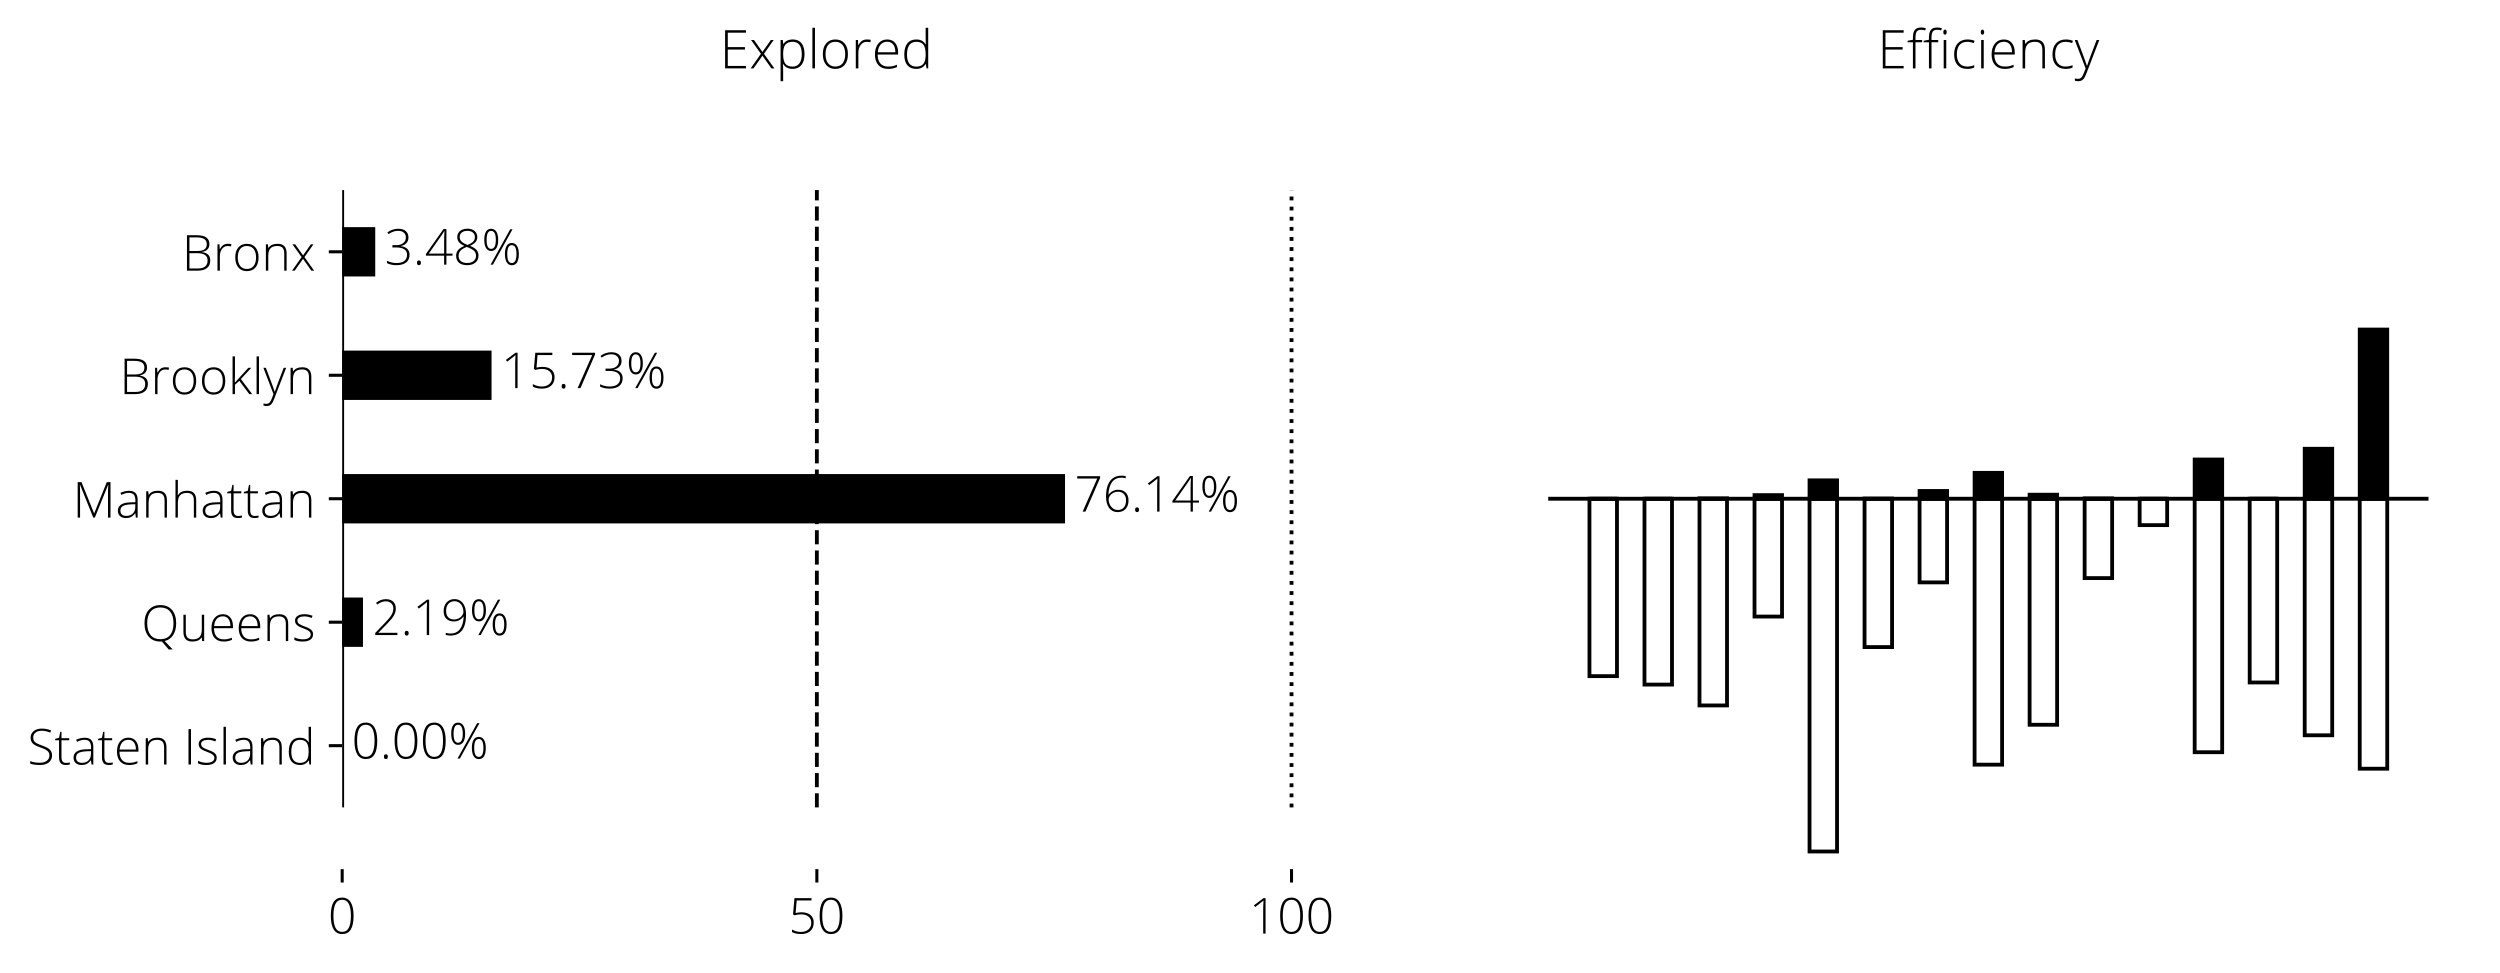
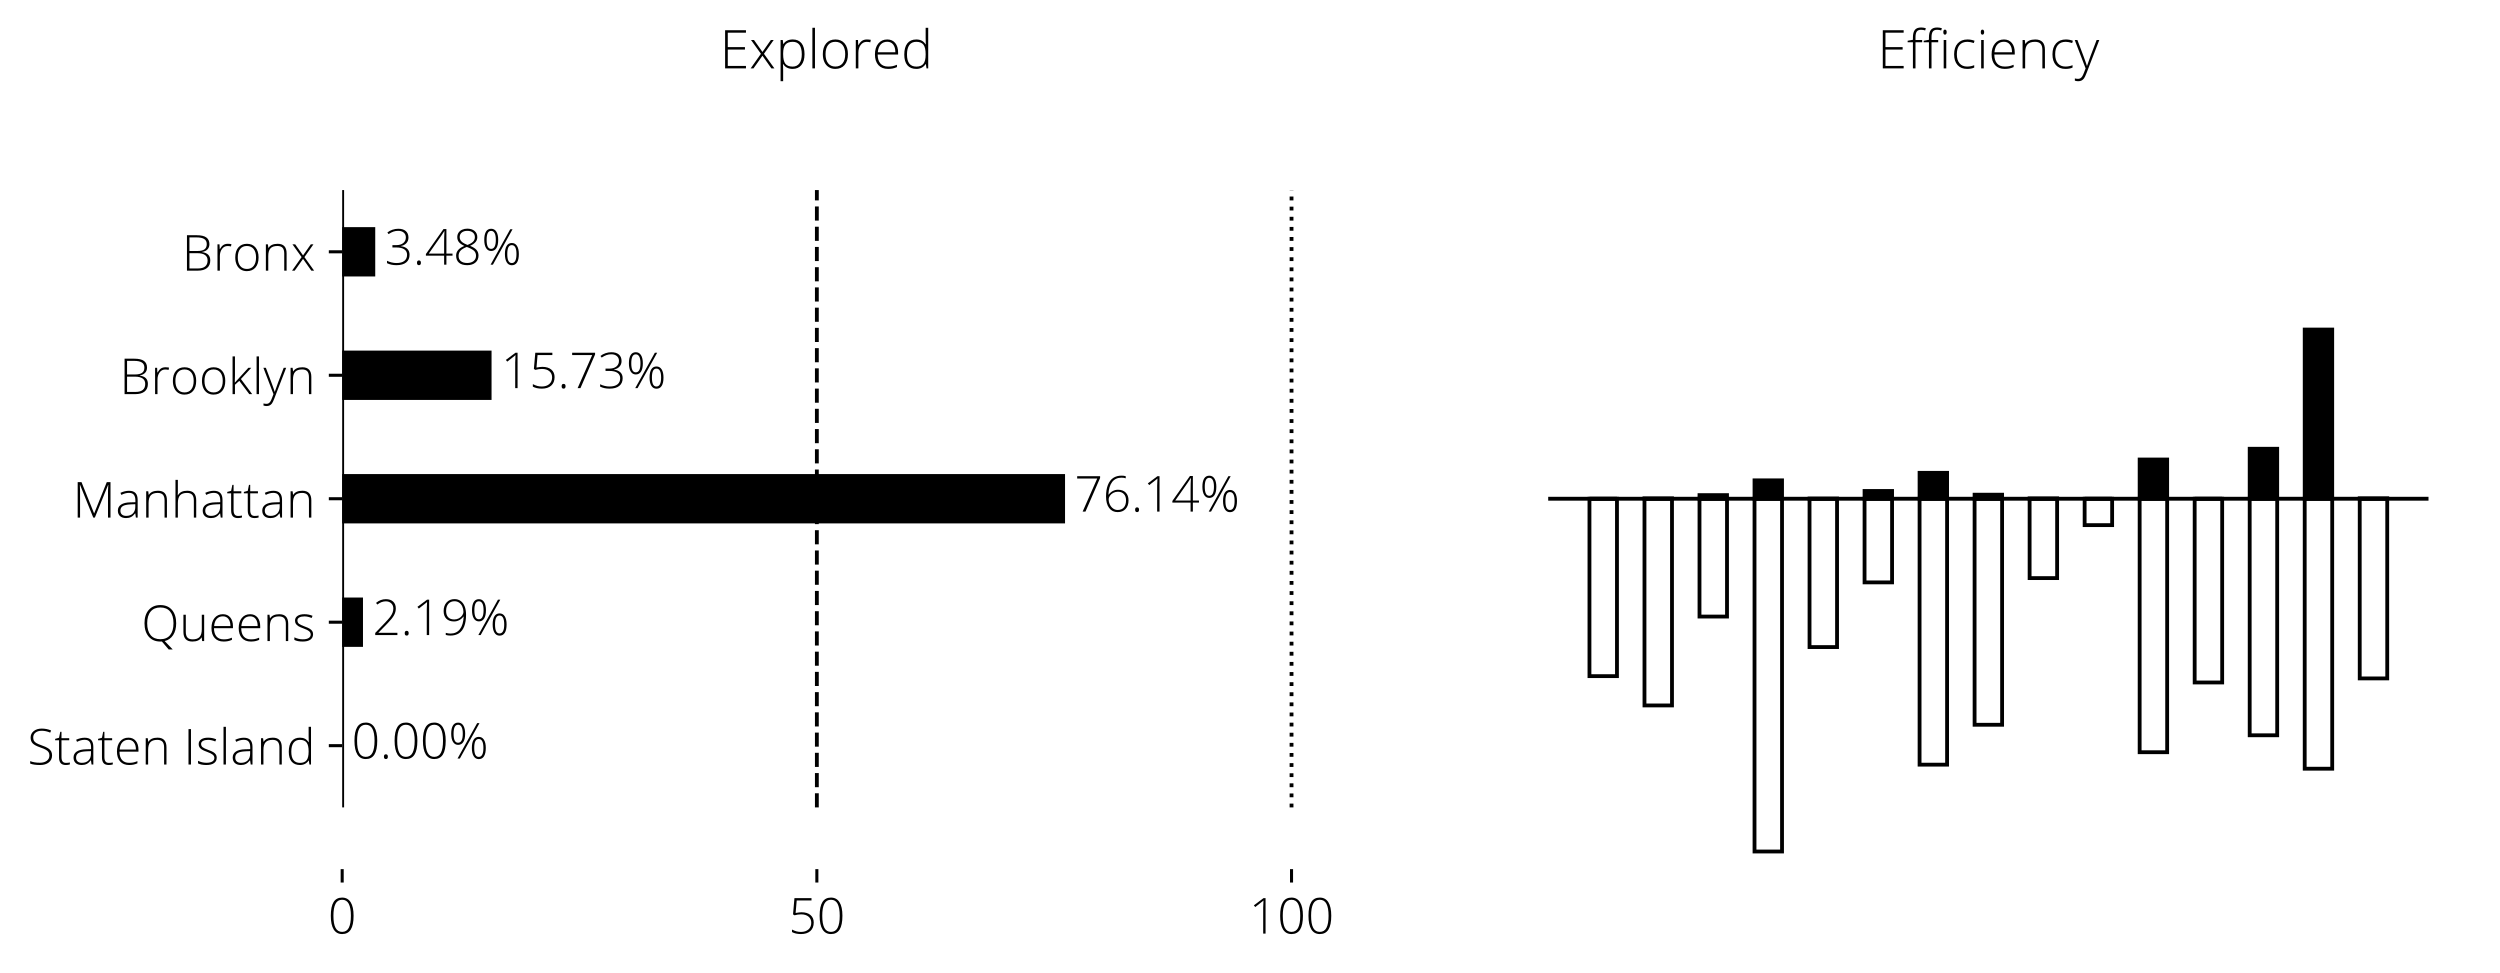
<svg xmlns="http://www.w3.org/2000/svg" xmlns:xlink="http://www.w3.org/1999/xlink" width="654.828pt" height="254.856pt" viewBox="0 0 654.828 254.856" version="1.1">
  <defs>
    <style type="text/css">*{stroke-linejoin: round; stroke-linecap: butt}</style>
  </defs>
  <g id="figure_1">
    <g id="patch_1">
      <path d="M 0 254.856  L 654.828 254.856  L 654.828 0  L 0 0  z " style="fill: #ffffff" />
    </g>
    <g id="axes_1">
      <g id="patch_2">
        <path d="M 89.628 227.654  L 343.265 227.654  L 343.265 33.614  L 89.628 33.614  L 89.628 227.654  z " style="fill: none" />
      </g>
      <g id="patch_3">
-         <path d="M 89.628 201.782  L 89.628 201.782  L 89.628 188.846  L 89.628 188.846  z " clip-path="url(#p34cc7198b5)" />
+         <path d="M 89.628 201.782  L 89.628 201.782  L 89.628 188.846  L 89.628 188.846  z " clip-path="url(#pcea656d257)" />
      </g>
      <g id="patch_4">
-         <path d="M 89.628 169.442  L 95.077 169.442  L 95.077 156.506  L 89.628 156.506  z " clip-path="url(#p34cc7198b5)" />
+         <path d="M 89.628 169.442  L 95.077 169.442  L 95.077 156.506  L 89.628 156.506  z " clip-path="url(#pcea656d257)" />
      </g>
      <g id="patch_5">
-         <path d="M 89.628 137.102  L 278.967 137.102  L 278.967 124.166  L 89.628 124.166  z " clip-path="url(#p34cc7198b5)" />
+         <path d="M 89.628 137.102  L 278.967 137.102  L 278.967 124.166  L 89.628 124.166  z " clip-path="url(#pcea656d257)" />
      </g>
      <g id="patch_6">
-         <path d="M 89.628 104.762  L 128.753 104.762  L 128.753 91.826  L 89.628 91.826  z " clip-path="url(#p34cc7198b5)" />
+         <path d="M 89.628 104.762  L 128.753 104.762  L 128.753 91.826  L 89.628 91.826  z " clip-path="url(#pcea656d257)" />
      </g>
      <g id="patch_7">
-         <path d="M 89.628 72.422  L 98.287 72.422  L 98.287 59.486  L 89.628 59.486  z " clip-path="url(#p34cc7198b5)" />
+         <path d="M 89.628 72.422  L 98.287 72.422  L 98.287 59.486  L 89.628 59.486  z " clip-path="url(#pcea656d257)" />
      </g>
      <g id="matplotlib.axis_1">
        <g id="xtick_1">
          <g id="line2d_1">
            <defs>
-               <path id="m95269e62bb" d="M 0 0  L 0 3.5  " style="stroke: #000000; stroke-width: 0.8" />
+               <path id="m9cf5d8a990" d="M 0 0  L 0 3.5  " style="stroke: #000000; stroke-width: 0.8" />
            </defs>
            <g>
-               <use xlink:href="#m95269e62bb" x="89.628" y="227.654" style="stroke: #000000; stroke-width: 0.8" />
+               <use xlink:href="#m9cf5d8a990" x="89.628" y="227.654" style="stroke: #000000; stroke-width: 0.8" />
            </g>
          </g>
          <g id="text_1">
            <g transform="translate(85.91836 244.5322)scale(0.13 -0.13)">
              <defs>
                <path id="OpenSans-Light-30" d="M 3297 2297  Q 3297 1094 2930 515  Q 2563 -63 1819 -63  Q 1103 -63 731 532  Q 359 1128 359 2297  Q 359 3491 720 4066  Q 1081 4641 1819 4641  Q 2541 4641 2919 4045  Q 3297 3450 3297 2297  z M 697 2297  Q 697 1234 975 726  Q 1253 219 1819 219  Q 2409 219 2679 744  Q 2950 1269 2950 2297  Q 2950 3309 2679 3834  Q 2409 4359 1819 4359  Q 1228 4359 962 3834  Q 697 3309 697 2297  z " transform="scale(0.015625)" />
              </defs>
              <use xlink:href="#OpenSans-Light-30" />
            </g>
          </g>
        </g>
        <g id="xtick_2">
          <g id="line2d_2">
            <g>
-               <use xlink:href="#m95269e62bb" x="213.96" y="227.654" style="stroke: #000000; stroke-width: 0.8" />
+               <use xlink:href="#m9cf5d8a990" x="213.96" y="227.654" style="stroke: #000000; stroke-width: 0.8" />
            </g>
          </g>
          <g id="text_2">
            <g transform="translate(206.5398 244.5322)scale(0.13 -0.13)">
              <defs>
                <path id="OpenSans-Light-35" d="M 1678 2747  Q 2409 2747 2829 2394  Q 3250 2041 3250 1422  Q 3250 719 2812 328  Q 2375 -63 1606 -63  Q 1266 -63 959 4  Q 653 72 447 197  L 447 519  Q 784 347 1046 280  Q 1309 213 1606 213  Q 2206 213 2568 530  Q 2931 847 2931 1388  Q 2931 1897 2578 2187  Q 2225 2478 1619 2478  Q 1213 2478 769 2356  L 581 2478  L 763 4569  L 2963 4569  L 2963 4269  L 1056 4269  L 916 2656  Q 1403 2747 1678 2747  z " transform="scale(0.015625)" />
              </defs>
              <use xlink:href="#OpenSans-Light-35" />
              <use xlink:href="#OpenSans-Light-30" x="57.08" />
            </g>
          </g>
        </g>
        <g id="xtick_3">
          <g id="line2d_3">
            <g>
-               <use xlink:href="#m95269e62bb" x="338.292" y="227.654" style="stroke: #000000; stroke-width: 0.8" />
+               <use xlink:href="#m9cf5d8a990" x="338.292" y="227.654" style="stroke: #000000; stroke-width: 0.8" />
            </g>
          </g>
          <g id="text_3">
            <g transform="translate(327.1613 244.5322)scale(0.13 -0.13)">
              <defs>
                <path id="OpenSans-Light-31" d="M 2131 0  L 1825 0  L 1825 3328  Q 1825 3781 1863 4269  Q 1816 4222 1766 4178  Q 1716 4134 800 3419  L 622 3641  L 1863 4569  L 2131 4569  L 2131 0  z " transform="scale(0.015625)" />
              </defs>
              <use xlink:href="#OpenSans-Light-31" />
              <use xlink:href="#OpenSans-Light-30" x="57.08" />
              <use xlink:href="#OpenSans-Light-30" x="114.16" />
            </g>
          </g>
        </g>
      </g>
      <g id="matplotlib.axis_2">
        <g id="ytick_1">
          <g id="line2d_4">
            <defs>
-               <path id="m57d9ac3318" d="M 0 0  L -3.5 0  " style="stroke: #000000; stroke-width: 0.8" />
+               <path id="m24006dc05d" d="M 0 0  L -3.5 0  " style="stroke: #000000; stroke-width: 0.8" />
            </defs>
            <g>
-               <use xlink:href="#m57d9ac3318" x="89.628" y="195.314" style="stroke: #000000; stroke-width: 0.8" />
+               <use xlink:href="#m24006dc05d" x="89.628" y="195.314" style="stroke: #000000; stroke-width: 0.8" />
            </g>
          </g>
          <g id="text_4">
            <g transform="translate(7.2 200.2532)scale(0.13 -0.13)">
              <defs>
                <path id="OpenSans-Light-53" d="M 3169 1178  Q 3169 606 2748 271  Q 2328 -63 1631 -63  Q 794 -63 347 122  L 347 441  Q 841 231 1606 231  Q 2169 231 2498 489  Q 2828 747 2828 1166  Q 2828 1425 2718 1595  Q 2609 1766 2362 1906  Q 2116 2047 1638 2209  Q 938 2450 670 2729  Q 403 3009 403 3475  Q 403 3988 804 4311  Q 1206 4634 1838 4634  Q 2481 4634 3047 4391  L 2931 4116  Q 2363 4353 1844 4353  Q 1338 4353 1038 4118  Q 738 3884 738 3481  Q 738 3228 830 3065  Q 922 2903 1131 2773  Q 1341 2644 1850 2463  Q 2384 2278 2653 2104  Q 2922 1931 3045 1711  Q 3169 1491 3169 1178  z " transform="scale(0.015625)" />
                <path id="OpenSans-Light-74" d="M 1466 213  Q 1759 213 1978 263  L 1978 13  Q 1753 -63 1459 -63  Q 1009 -63 795 178  Q 581 419 581 934  L 581 3128  L 78 3128  L 78 3309  L 581 3450  L 738 4219  L 897 4219  L 897 3397  L 1894 3397  L 1894 3128  L 897 3128  L 897 978  Q 897 588 1034 400  Q 1172 213 1466 213  z " transform="scale(0.015625)" />
                <path id="OpenSans-Light-61" d="M 2631 0  L 2553 538  L 2528 538  Q 2272 209 2001 73  Q 1731 -63 1363 -63  Q 863 -63 584 193  Q 306 450 306 903  Q 306 1400 720 1675  Q 1134 1950 1919 1966  L 2566 1984  L 2566 2209  Q 2566 2694 2369 2941  Q 2172 3188 1734 3188  Q 1263 3188 756 2925  L 641 3194  Q 1200 3456 1747 3456  Q 2306 3456 2582 3165  Q 2859 2875 2859 2259  L 2859 0  L 2631 0  z M 1381 219  Q 1925 219 2239 530  Q 2553 841 2553 1394  L 2553 1728  L 1959 1703  Q 1244 1669 939 1480  Q 634 1291 634 891  Q 634 572 829 395  Q 1025 219 1381 219  z " transform="scale(0.015625)" />
                <path id="OpenSans-Light-65" d="M 1941 -63  Q 1200 -63 786 393  Q 372 850 372 1672  Q 372 2484 772 2973  Q 1172 3463 1850 3463  Q 2450 3463 2797 3044  Q 3144 2625 3144 1906  L 3144 1656  L 697 1656  Q 703 956 1023 587  Q 1344 219 1941 219  Q 2231 219 2451 259  Q 2672 300 3009 434  L 3009 153  Q 2722 28 2478 -17  Q 2234 -63 1941 -63  z M 1850 3188  Q 1359 3188 1062 2864  Q 766 2541 716 1931  L 2816 1931  Q 2816 2522 2559 2855  Q 2303 3188 1850 3188  z " transform="scale(0.015625)" />
                <path id="OpenSans-Light-6e" d="M 2938 0  L 2938 2203  Q 2938 2716 2722 2948  Q 2506 3181 2053 3181  Q 1444 3181 1161 2873  Q 878 2566 878 1875  L 878 0  L 569 0  L 569 3397  L 831 3397  L 891 2931  L 909 2931  Q 1241 3463 2088 3463  Q 3244 3463 3244 2222  L 3244 0  L 2938 0  z " transform="scale(0.015625)" />
                <path id="OpenSans-Light-20" transform="scale(0.015625)" />
                <path id="OpenSans-Light-49" d="M 647 0  L 647 4569  L 966 4569  L 966 0  L 647 0  z " transform="scale(0.015625)" />
                <path id="OpenSans-Light-73" d="M 2675 884  Q 2675 428 2328 182  Q 1981 -63 1344 -63  Q 663 -63 263 147  L 263 481  Q 775 225 1344 225  Q 1847 225 2108 392  Q 2369 559 2369 838  Q 2369 1094 2161 1269  Q 1953 1444 1478 1613  Q 969 1797 762 1930  Q 556 2063 451 2230  Q 347 2397 347 2638  Q 347 3019 667 3241  Q 988 3463 1563 3463  Q 2113 3463 2606 3256  L 2491 2975  Q 1991 3181 1563 3181  Q 1147 3181 903 3043  Q 659 2906 659 2663  Q 659 2397 848 2237  Q 1038 2078 1588 1881  Q 2047 1716 2256 1583  Q 2466 1450 2570 1281  Q 2675 1113 2675 884  z " transform="scale(0.015625)" />
                <path id="OpenSans-Light-6c" d="M 878 0  L 569 0  L 569 4863  L 878 4863  L 878 0  z " transform="scale(0.015625)" />
                <path id="OpenSans-Light-64" d="M 1813 3463  Q 2181 3463 2450 3328  Q 2719 3194 2931 2869  L 2950 2869  Q 2931 3263 2931 3641  L 2931 4863  L 3238 4863  L 3238 0  L 3034 0  L 2956 519  L 2931 519  Q 2544 -63 1819 -63  Q 1116 -63 744 375  Q 372 813 372 1650  Q 372 2531 740 2997  Q 1109 3463 1813 3463  z M 1813 3181  Q 1256 3181 976 2790  Q 697 2400 697 1656  Q 697 213 1819 213  Q 2394 213 2662 547  Q 2931 881 2931 1650  L 2931 1703  Q 2931 2491 2667 2836  Q 2403 3181 1813 3181  z " transform="scale(0.015625)" />
              </defs>
              <use xlink:href="#OpenSans-Light-53" />
              <use xlink:href="#OpenSans-Light-74" x="54.492" />
              <use xlink:href="#OpenSans-Light-61" x="87.988" />
              <use xlink:href="#OpenSans-Light-74" x="140.967" />
              <use xlink:href="#OpenSans-Light-65" x="174.463" />
              <use xlink:href="#OpenSans-Light-6e" x="229.346" />
              <use xlink:href="#OpenSans-Light-20" x="288.33" />
              <use xlink:href="#OpenSans-Light-49" x="314.307" />
              <use xlink:href="#OpenSans-Light-73" x="339.502" />
              <use xlink:href="#OpenSans-Light-6c" x="386.084" />
              <use xlink:href="#OpenSans-Light-61" x="408.691" />
              <use xlink:href="#OpenSans-Light-6e" x="461.67" />
              <use xlink:href="#OpenSans-Light-64" x="520.654" />
            </g>
          </g>
        </g>
        <g id="ytick_2">
          <g id="line2d_5">
            <g>
-               <use xlink:href="#m57d9ac3318" x="89.628" y="162.974" style="stroke: #000000; stroke-width: 0.8" />
+               <use xlink:href="#m24006dc05d" x="89.628" y="162.974" style="stroke: #000000; stroke-width: 0.8" />
            </g>
          </g>
          <g id="text_5">
            <g transform="translate(37.03094 167.9132)scale(0.13 -0.13)">
              <defs>
                <path id="OpenSans-Light-51" d="M 4488 2291  Q 4488 1372 4094 770  Q 3700 169 3003 0  L 4044 -1088  L 3525 -1088  L 2644 -56  L 2541 -63  L 2444 -63  Q 1491 -63 947 570  Q 403 1203 403 2297  Q 403 3388 951 4014  Q 1500 4641 2450 4641  Q 3406 4641 3947 4011  Q 4488 3381 4488 2291  z M 750 2291  Q 750 1309 1187 773  Q 1625 238 2444 238  Q 3269 238 3705 769  Q 4141 1300 4141 2291  Q 4141 3278 3705 3804  Q 3269 4331 2450 4331  Q 1634 4331 1192 3800  Q 750 3269 750 2291  z " transform="scale(0.015625)" />
                <path id="OpenSans-Light-75" d="M 838 3397  L 838 1197  Q 838 684 1053 451  Q 1269 219 1722 219  Q 2328 219 2614 525  Q 2900 831 2900 1522  L 2900 3397  L 3206 3397  L 3206 0  L 2944 0  L 2888 469  L 2869 469  Q 2538 -63 1691 -63  Q 531 -63 531 1178  L 531 3397  L 838 3397  z " transform="scale(0.015625)" />
              </defs>
              <use xlink:href="#OpenSans-Light-51" />
              <use xlink:href="#OpenSans-Light-75" x="76.416" />
              <use xlink:href="#OpenSans-Light-65" x="135.4" />
              <use xlink:href="#OpenSans-Light-65" x="190.283" />
              <use xlink:href="#OpenSans-Light-6e" x="245.166" />
              <use xlink:href="#OpenSans-Light-73" x="304.15" />
            </g>
          </g>
        </g>
        <g id="ytick_3">
          <g id="line2d_6">
            <g>
-               <use xlink:href="#m57d9ac3318" x="89.628" y="130.634" style="stroke: #000000; stroke-width: 0.8" />
+               <use xlink:href="#m24006dc05d" x="89.628" y="130.634" style="stroke: #000000; stroke-width: 0.8" />
            </g>
          </g>
          <g id="text_6">
            <g transform="translate(19.03406 135.5732)scale(0.13 -0.13)">
              <defs>
                <path id="OpenSans-Light-4d" d="M 2656 0  L 953 4219  L 928 4219  Q 953 3831 953 3425  L 953 0  L 647 0  L 647 4569  L 1141 4569  L 2759 550  L 2778 550  L 4397 4569  L 4878 4569  L 4878 0  L 4556 0  L 4556 3463  Q 4556 3825 4594 4213  L 4569 4213  L 2859 0  L 2656 0  z " transform="scale(0.015625)" />
                <path id="OpenSans-Light-68" d="M 2938 0  L 2938 2203  Q 2938 2716 2722 2948  Q 2506 3181 2053 3181  Q 1444 3181 1161 2873  Q 878 2566 878 1875  L 878 0  L 569 0  L 569 4863  L 878 4863  L 878 3316  L 863 2881  L 884 2881  Q 1075 3188 1365 3325  Q 1656 3463 2088 3463  Q 3244 3463 3244 2222  L 3244 0  L 2938 0  z " transform="scale(0.015625)" />
              </defs>
              <use xlink:href="#OpenSans-Light-4d" />
              <use xlink:href="#OpenSans-Light-61" x="86.279" />
              <use xlink:href="#OpenSans-Light-6e" x="139.258" />
              <use xlink:href="#OpenSans-Light-68" x="198.242" />
              <use xlink:href="#OpenSans-Light-61" x="257.227" />
              <use xlink:href="#OpenSans-Light-74" x="310.205" />
              <use xlink:href="#OpenSans-Light-74" x="343.701" />
              <use xlink:href="#OpenSans-Light-61" x="377.197" />
              <use xlink:href="#OpenSans-Light-6e" x="430.176" />
            </g>
          </g>
        </g>
        <g id="ytick_4">
          <g id="line2d_7">
            <g>
-               <use xlink:href="#m57d9ac3318" x="89.628" y="98.294" style="stroke: #000000; stroke-width: 0.8" />
+               <use xlink:href="#m24006dc05d" x="89.628" y="98.294" style="stroke: #000000; stroke-width: 0.8" />
            </g>
          </g>
          <g id="text_7">
            <g transform="translate(31.31703 103.2332)scale(0.13 -0.13)">
              <defs>
                <path id="OpenSans-Light-42" d="M 647 4569  L 1900 4569  Q 2747 4569 3144 4281  Q 3541 3994 3541 3413  Q 3541 3016 3298 2752  Q 3056 2488 2591 2413  L 2591 2394  Q 3138 2313 3395 2048  Q 3653 1784 3653 1313  Q 3653 681 3234 340  Q 2816 0 2047 0  L 647 0  L 647 4569  z M 966 2534  L 1972 2534  Q 2616 2534 2908 2748  Q 3200 2963 3200 3419  Q 3200 3875 2870 4081  Q 2541 4288 1888 4288  L 966 4288  L 966 2534  z M 966 2253  L 966 281  L 2041 281  Q 3309 281 3309 1313  Q 3309 2253 1972 2253  L 966 2253  z " transform="scale(0.015625)" />
                <path id="OpenSans-Light-72" d="M 1906 3463  Q 2122 3463 2369 3419  L 2309 3122  Q 2097 3175 1869 3175  Q 1434 3175 1156 2806  Q 878 2438 878 1875  L 878 0  L 569 0  L 569 3397  L 831 3397  L 863 2784  L 884 2784  Q 1094 3159 1331 3311  Q 1569 3463 1906 3463  z " transform="scale(0.015625)" />
                <path id="OpenSans-Light-6f" d="M 3378 1703  Q 3378 872 2975 404  Q 2572 -63 1863 -63  Q 1416 -63 1075 153  Q 734 369 553 772  Q 372 1175 372 1703  Q 372 2534 775 2998  Q 1178 3463 1881 3463  Q 2581 3463 2979 2992  Q 3378 2522 3378 1703  z M 697 1703  Q 697 1003 1005 611  Q 1313 219 1875 219  Q 2438 219 2745 611  Q 3053 1003 3053 1703  Q 3053 2406 2742 2793  Q 2431 3181 1869 3181  Q 1306 3181 1001 2795  Q 697 2409 697 1703  z " transform="scale(0.015625)" />
                <path id="OpenSans-Light-6b" d="M 872 1491  L 2606 3397  L 2981 3397  L 1644 1947  L 3097 0  L 2725 0  L 1434 1716  L 878 1209  L 878 0  L 569 0  L 569 4863  L 878 4863  L 878 2425  L 856 1491  L 872 1491  z " transform="scale(0.015625)" />
                <path id="OpenSans-Light-79" d="M 0 3397  L 319 3397  L 1038 1491  Q 1366 613 1453 306  L 1472 306  Q 1603 709 1900 1509  L 2619 3397  L 2938 3397  L 1416 -550  Q 1231 -1031 1106 -1200  Q 981 -1369 814 -1453  Q 647 -1538 409 -1538  Q 231 -1538 13 -1472  L 13 -1203  Q 194 -1253 403 -1253  Q 563 -1253 684 -1178  Q 806 -1103 904 -945  Q 1003 -788 1133 -445  Q 1263 -103 1300 0  L 0 3397  z " transform="scale(0.015625)" />
              </defs>
              <use xlink:href="#OpenSans-Light-42" />
              <use xlink:href="#OpenSans-Light-72" x="62.695" />
              <use xlink:href="#OpenSans-Light-6f" x="101.611" />
              <use xlink:href="#OpenSans-Light-6f" x="160.205" />
              <use xlink:href="#OpenSans-Light-6b" x="218.799" />
              <use xlink:href="#OpenSans-Light-6c" x="267.188" />
              <use xlink:href="#OpenSans-Light-79" x="289.795" />
              <use xlink:href="#OpenSans-Light-6e" x="335.693" />
            </g>
          </g>
        </g>
        <g id="ytick_5">
          <g id="line2d_8">
            <g>
-               <use xlink:href="#m57d9ac3318" x="89.628" y="65.954" style="stroke: #000000; stroke-width: 0.8" />
+               <use xlink:href="#m24006dc05d" x="89.628" y="65.954" style="stroke: #000000; stroke-width: 0.8" />
            </g>
          </g>
          <g id="text_8">
            <g transform="translate(47.65641 70.89317)scale(0.13 -0.13)">
              <defs>
                <path id="OpenSans-Light-78" d="M 1403 1747  L 219 3397  L 575 3397  L 1588 1966  L 2591 3397  L 2931 3397  L 1766 1747  L 3016 0  L 2656 0  L 1588 1516  L 513 0  L 172 0  L 1403 1747  z " transform="scale(0.015625)" />
              </defs>
              <use xlink:href="#OpenSans-Light-42" />
              <use xlink:href="#OpenSans-Light-72" x="62.695" />
              <use xlink:href="#OpenSans-Light-6f" x="101.611" />
              <use xlink:href="#OpenSans-Light-6e" x="160.205" />
              <use xlink:href="#OpenSans-Light-78" x="219.189" />
            </g>
          </g>
        </g>
      </g>
      <g id="LineCollection_1">
-         <path d="M 89.628 211.484  L 89.628 49.784  " clip-path="url(#p34cc7198b5)" style="fill: none; stroke: #000000" />
+         <path d="M 89.628 211.484  L 89.628 49.784  " clip-path="url(#pcea656d257)" style="fill: none; stroke: #000000" />
      </g>
      <g id="LineCollection_2">
-         <path d="M 213.96 211.484  L 213.96 49.784  " clip-path="url(#p34cc7198b5)" style="fill: none; stroke-dasharray: 3.7,1.6; stroke-dashoffset: 0; stroke: #000000" />
+         <path d="M 213.96 211.484  L 213.96 49.784  " clip-path="url(#pcea656d257)" style="fill: none; stroke-dasharray: 3.7,1.6; stroke-dashoffset: 0; stroke: #000000" />
      </g>
      <g id="LineCollection_3">
-         <path d="M 338.292 211.484  L 338.292 49.784  " clip-path="url(#p34cc7198b5)" style="fill: none; stroke-dasharray: 1,1.65; stroke-dashoffset: 0; stroke: #000000" />
+         <path d="M 338.292 211.484  L 338.292 49.784  " clip-path="url(#pcea656d257)" style="fill: none; stroke-dasharray: 1,1.65; stroke-dashoffset: 0; stroke: #000000" />
      </g>
      <g id="text_9">
        <g transform="translate(92.11507 198.6911)scale(0.13 -0.13)">
          <defs>
            <path id="OpenSans-Light-2e" d="M 506 244  Q 506 550 756 550  Q 1013 550 1013 244  Q 1013 -63 756 -63  Q 506 -63 506 244  z " transform="scale(0.015625)" />
            <path id="OpenSans-Light-25" d="M 659 3206  Q 659 2625 800 2333  Q 941 2041 1241 2041  Q 1844 2041 1844 3206  Q 1844 3781 1689 4070  Q 1534 4359 1241 4359  Q 941 4359 800 4070  Q 659 3781 659 3206  z M 2150 3206  Q 2150 2500 1915 2133  Q 1681 1766 1241 1766  Q 825 1766 589 2142  Q 353 2519 353 3206  Q 353 3903 578 4268  Q 803 4634 1241 4634  Q 1675 4634 1912 4257  Q 2150 3881 2150 3206  z M 3322 1369  Q 3322 791 3462 502  Q 3603 213 3903 213  Q 4506 213 4506 1369  Q 4506 2522 3903 2522  Q 3603 2522 3462 2236  Q 3322 1950 3322 1369  z M 4813 1369  Q 4813 663 4581 295  Q 4350 -72 3909 -72  Q 3484 -72 3250 308  Q 3016 688 3016 1369  Q 3016 2072 3245 2434  Q 3475 2797 3909 2797  Q 4338 2797 4575 2422  Q 4813 2047 4813 1369  z M 4000 4569  L 1466 0  L 1166 0  L 3700 4569  L 4000 4569  z " transform="scale(0.015625)" />
          </defs>
          <use xlink:href="#OpenSans-Light-30" />
          <use xlink:href="#OpenSans-Light-2e" x="57.08" />
          <use xlink:href="#OpenSans-Light-30" x="80.859" />
          <use xlink:href="#OpenSans-Light-30" x="137.939" />
          <use xlink:href="#OpenSans-Light-25" x="195.02" />
        </g>
      </g>
      <g id="text_10">
        <g transform="translate(97.5641 166.3511)scale(0.13 -0.13)">
          <defs>
            <path id="OpenSans-Light-32" d="M 3213 0  L 353 0  L 353 275  L 1569 1544  Q 2081 2075 2287 2356  Q 2494 2638 2591 2894  Q 2688 3150 2688 3431  Q 2688 3841 2419 4097  Q 2150 4353 1722 4353  Q 1150 4353 628 3938  L 459 4153  Q 1031 4634 1728 4634  Q 2325 4634 2667 4315  Q 3009 3997 3009 3438  Q 3009 2984 2779 2561  Q 2550 2138 1941 1516  L 769 313  L 769 300  L 3213 300  L 3213 0  z " transform="scale(0.015625)" />
            <path id="OpenSans-Light-39" d="M 3238 2631  Q 3238 1731 3002 1125  Q 2766 519 2314 228  Q 1863 -63 1222 -63  Q 897 -63 622 19  L 622 288  Q 756 244 945 220  Q 1134 197 1234 197  Q 2006 197 2443 755  Q 2881 1313 2931 2381  L 2894 2381  Q 2666 2081 2350 1920  Q 2034 1759 1691 1759  Q 1056 1759 701 2109  Q 347 2459 347 3103  Q 347 3791 736 4216  Q 1125 4641 1747 4641  Q 2197 4641 2534 4405  Q 2872 4169 3055 3712  Q 3238 3256 3238 2631  z M 1747 4366  Q 1253 4366 959 4033  Q 666 3700 666 3122  Q 666 2578 937 2297  Q 1209 2016 1716 2016  Q 2031 2016 2304 2156  Q 2578 2297 2739 2530  Q 2900 2763 2900 3003  Q 2900 3369 2754 3687  Q 2609 4006 2348 4186  Q 2088 4366 1747 4366  z " transform="scale(0.015625)" />
          </defs>
          <use xlink:href="#OpenSans-Light-32" />
          <use xlink:href="#OpenSans-Light-2e" x="57.08" />
          <use xlink:href="#OpenSans-Light-31" x="80.859" />
          <use xlink:href="#OpenSans-Light-39" x="137.939" />
          <use xlink:href="#OpenSans-Light-25" x="195.02" />
        </g>
      </g>
      <g id="text_11">
        <g transform="translate(281.4537 134.0111)scale(0.13 -0.13)">
          <defs>
            <path id="OpenSans-Light-37" d="M 1044 0  L 2925 4269  L 341 4269  L 341 4569  L 3297 4569  L 3297 4341  L 1409 0  L 1044 0  z " transform="scale(0.015625)" />
            <path id="OpenSans-Light-36" d="M 409 1947  Q 409 2838 651 3445  Q 894 4053 1339 4347  Q 1784 4641 2413 4641  Q 2706 4641 2950 4569  L 2950 4294  Q 2722 4378 2400 4378  Q 1628 4378 1198 3822  Q 769 3266 716 2203  L 756 2203  Q 994 2509 1300 2665  Q 1606 2822 1947 2822  Q 2588 2822 2948 2456  Q 3309 2091 3309 1447  Q 3309 747 2929 342  Q 2550 -63 1906 -63  Q 1213 -63 811 467  Q 409 997 409 1947  z M 1906 213  Q 2419 213 2703 534  Q 2988 856 2988 1453  Q 2988 1978 2706 2272  Q 2425 2566 1941 2566  Q 1622 2566 1348 2425  Q 1075 2284 912 2051  Q 750 1819 750 1575  Q 750 1228 904 908  Q 1059 588 1323 400  Q 1588 213 1906 213  z " transform="scale(0.015625)" />
            <path id="OpenSans-Light-34" d="M 3566 1166  L 2778 1166  L 2778 0  L 2484 0  L 2484 1166  L 134 1166  L 134 1375  L 2400 4594  L 2778 4594  L 2778 1434  L 3566 1434  L 3566 1166  z M 2484 1434  L 2484 2741  Q 2484 3684 2528 4325  L 2503 4325  Q 2441 4209 2119 3738  L 506 1434  L 2484 1434  z " transform="scale(0.015625)" />
          </defs>
          <use xlink:href="#OpenSans-Light-37" />
          <use xlink:href="#OpenSans-Light-36" x="57.08" />
          <use xlink:href="#OpenSans-Light-2e" x="114.16" />
          <use xlink:href="#OpenSans-Light-31" x="137.939" />
          <use xlink:href="#OpenSans-Light-34" x="195.02" />
          <use xlink:href="#OpenSans-Light-25" x="252.1" />
        </g>
      </g>
      <g id="text_12">
        <g transform="translate(131.2399 101.6711)scale(0.13 -0.13)">
          <defs>
            <path id="OpenSans-Light-33" d="M 3059 3494  Q 3059 3069 2792 2778  Q 2525 2488 2075 2406  L 2075 2388  Q 2625 2319 2912 2037  Q 3200 1756 3200 1281  Q 3200 641 2764 289  Q 2328 -63 1509 -63  Q 813 -63 294 197  L 294 506  Q 556 369 882 291  Q 1209 213 1497 213  Q 2188 213 2534 492  Q 2881 772 2881 1281  Q 2881 1734 2526 1978  Q 2172 2222 1484 2222  L 991 2222  L 991 2522  L 1491 2522  Q 2059 2522 2392 2792  Q 2725 3063 2725 3525  Q 2725 3906 2454 4136  Q 2184 4366 1747 4366  Q 1406 4366 1125 4270  Q 844 4175 494 3944  L 341 4153  Q 606 4375 981 4504  Q 1356 4634 1741 4634  Q 2372 4634 2715 4336  Q 3059 4038 3059 3494  z " transform="scale(0.015625)" />
          </defs>
          <use xlink:href="#OpenSans-Light-31" />
          <use xlink:href="#OpenSans-Light-35" x="57.08" />
          <use xlink:href="#OpenSans-Light-2e" x="114.16" />
          <use xlink:href="#OpenSans-Light-37" x="137.939" />
          <use xlink:href="#OpenSans-Light-33" x="195.02" />
          <use xlink:href="#OpenSans-Light-25" x="252.1" />
        </g>
      </g>
      <g id="text_13">
        <g transform="translate(100.7736 69.33114)scale(0.13 -0.13)">
          <defs>
            <path id="OpenSans-Light-38" d="M 1819 4647  Q 2400 4647 2754 4350  Q 3109 4053 3109 3547  Q 3109 3197 2889 2928  Q 2669 2659 2175 2431  Q 2775 2184 3019 1890  Q 3263 1597 3263 1178  Q 3263 613 2867 275  Q 2472 -63 1806 -63  Q 1116 -63 747 253  Q 378 569 378 1172  Q 378 1581 637 1890  Q 897 2200 1441 2419  Q 938 2656 731 2920  Q 525 3184 525 3553  Q 525 3881 690 4129  Q 856 4378 1154 4512  Q 1453 4647 1819 4647  z M 697 1125  Q 697 694 989 456  Q 1281 219 1806 219  Q 2319 219 2631 470  Q 2944 722 2944 1153  Q 2944 1541 2698 1783  Q 2453 2025 1753 2291  Q 1178 2069 937 1800  Q 697 1531 697 1125  z M 1813 4366  Q 1372 4366 1105 4148  Q 838 3931 838 3553  Q 838 3334 936 3167  Q 1034 3000 1220 2864  Q 1406 2728 1844 2547  Q 2353 2744 2575 2981  Q 2797 3219 2797 3553  Q 2797 3928 2533 4147  Q 2269 4366 1813 4366  z " transform="scale(0.015625)" />
          </defs>
          <use xlink:href="#OpenSans-Light-33" />
          <use xlink:href="#OpenSans-Light-2e" x="57.08" />
          <use xlink:href="#OpenSans-Light-34" x="80.859" />
          <use xlink:href="#OpenSans-Light-38" x="137.939" />
          <use xlink:href="#OpenSans-Light-25" x="195.02" />
        </g>
      </g>
      <g id="text_14">
        <g transform="translate(188.5144 17.91219)scale(0.14 -0.14)">
          <defs>
            <path id="OpenSans-Light-45" d="M 3144 0  L 647 0  L 647 4569  L 3144 4569  L 3144 4275  L 966 4275  L 966 2547  L 3022 2547  L 3022 2253  L 966 2253  L 966 294  L 3144 294  L 3144 0  z " transform="scale(0.015625)" />
            <path id="OpenSans-Light-70" d="M 2022 -63  Q 1238 -63 878 525  L 856 525  L 866 263  Q 878 31 878 -244  L 878 -1538  L 569 -1538  L 569 3397  L 831 3397  L 891 2913  L 909 2913  Q 1259 3463 2028 3463  Q 2716 3463 3077 3011  Q 3438 2559 3438 1697  Q 3438 859 3058 398  Q 2678 -63 2022 -63  z M 2016 213  Q 2538 213 2823 600  Q 3109 988 3109 1684  Q 3109 3181 2028 3181  Q 1434 3181 1156 2854  Q 878 2528 878 1791  L 878 1691  Q 878 894 1145 553  Q 1413 213 2016 213  z " transform="scale(0.015625)" />
          </defs>
          <use xlink:href="#OpenSans-Light-45" />
          <use xlink:href="#OpenSans-Light-78" x="55.176" />
          <use xlink:href="#OpenSans-Light-70" x="104.98" />
          <use xlink:href="#OpenSans-Light-6c" x="164.502" />
          <use xlink:href="#OpenSans-Light-6f" x="187.109" />
          <use xlink:href="#OpenSans-Light-72" x="245.703" />
          <use xlink:href="#OpenSans-Light-65" x="284.619" />
          <use xlink:href="#OpenSans-Light-64" x="339.502" />
        </g>
      </g>
    </g>
    <g id="axes_2">
      <g id="patch_8">
-         <path d="M 416.329 130.634  L 423.535 130.634  L 423.535 130.634  L 416.329 130.634  z " clip-path="url(#padc53fc00c)" style="stroke: #000000; stroke-linejoin: miter" />
+         <path d="M 416.329 130.634  L 423.535 130.634  L 423.535 130.634  L 416.329 130.634  z " clip-path="url(#p50efd9c0e6)" style="stroke: #000000; stroke-linejoin: miter" />
      </g>
      <g id="patch_9">
-         <path d="M 430.741 130.634  L 437.946 130.634  L 437.946 130.634  L 430.741 130.634  z " clip-path="url(#padc53fc00c)" style="stroke: #000000; stroke-linejoin: miter" />
+         <path d="M 430.741 130.634  L 437.946 130.634  L 437.946 130.554  L 430.741 130.554  z " clip-path="url(#p50efd9c0e6)" style="stroke: #000000; stroke-linejoin: miter" />
      </g>
      <g id="patch_10">
-         <path d="M 445.152 130.634  L 452.357 130.634  L 452.357 130.554  L 445.152 130.554  z " clip-path="url(#padc53fc00c)" style="stroke: #000000; stroke-linejoin: miter" />
+         <path d="M 445.152 130.634  L 452.357 130.634  L 452.357 129.688  L 445.152 129.688  z " clip-path="url(#p50efd9c0e6)" style="stroke: #000000; stroke-linejoin: miter" />
      </g>
      <g id="patch_11">
-         <path d="M 459.563 130.634  L 466.768 130.634  L 466.768 129.688  L 459.563 129.688  z " clip-path="url(#padc53fc00c)" style="stroke: #000000; stroke-linejoin: miter" />
+         <path d="M 459.563 130.634  L 466.768 130.634  L 466.768 125.817  L 459.563 125.817  z " clip-path="url(#p50efd9c0e6)" style="stroke: #000000; stroke-linejoin: miter" />
      </g>
      <g id="patch_12">
-         <path d="M 473.974 130.634  L 481.18 130.634  L 481.18 125.817  L 473.974 125.817  z " clip-path="url(#padc53fc00c)" style="stroke: #000000; stroke-linejoin: miter" />
+         <path d="M 473.974 130.634  L 481.18 130.634  L 481.18 130.613  L 473.974 130.613  z " clip-path="url(#p50efd9c0e6)" style="stroke: #000000; stroke-linejoin: miter" />
      </g>
      <g id="patch_13">
-         <path d="M 488.385 130.634  L 495.591 130.634  L 495.591 130.613  L 488.385 130.613  z " clip-path="url(#padc53fc00c)" style="stroke: #000000; stroke-linejoin: miter" />
+         <path d="M 488.385 130.634  L 495.591 130.634  L 495.591 128.603  L 488.385 128.603  z " clip-path="url(#p50efd9c0e6)" style="stroke: #000000; stroke-linejoin: miter" />
      </g>
      <g id="patch_14">
-         <path d="M 502.796 130.634  L 510.002 130.634  L 510.002 128.603  L 502.796 128.603  z " clip-path="url(#padc53fc00c)" style="stroke: #000000; stroke-linejoin: miter" />
+         <path d="M 502.796 130.634  L 510.002 130.634  L 510.002 123.849  L 502.796 123.849  z " clip-path="url(#p50efd9c0e6)" style="stroke: #000000; stroke-linejoin: miter" />
      </g>
      <g id="patch_15">
-         <path d="M 517.207 130.634  L 524.413 130.634  L 524.413 123.849  L 517.207 123.849  z " clip-path="url(#padc53fc00c)" style="stroke: #000000; stroke-linejoin: miter" />
+         <path d="M 517.207 130.634  L 524.413 130.634  L 524.413 129.575  L 517.207 129.575  z " clip-path="url(#p50efd9c0e6)" style="stroke: #000000; stroke-linejoin: miter" />
      </g>
      <g id="patch_16">
-         <path d="M 531.619 130.634  L 538.824 130.634  L 538.824 129.575  L 531.619 129.575  z " clip-path="url(#padc53fc00c)" style="stroke: #000000; stroke-linejoin: miter" />
+         <path d="M 531.619 130.634  L 538.824 130.634  L 538.824 130.564  L 531.619 130.564  z " clip-path="url(#p50efd9c0e6)" style="stroke: #000000; stroke-linejoin: miter" />
      </g>
      <g id="patch_17">
-         <path d="M 546.03 130.634  L 553.235 130.634  L 553.235 130.564  L 546.03 130.564  z " clip-path="url(#padc53fc00c)" style="stroke: #000000; stroke-linejoin: miter" />
+         <path d="M 546.03 130.634  L 553.235 130.634  L 553.235 130.634  L 546.03 130.634  z " clip-path="url(#p50efd9c0e6)" style="stroke: #000000; stroke-linejoin: miter" />
      </g>
      <g id="patch_18">
-         <path d="M 560.441 130.634  L 567.647 130.634  L 567.647 130.634  L 560.441 130.634  z " clip-path="url(#padc53fc00c)" style="stroke: #000000; stroke-linejoin: miter" />
+         <path d="M 560.441 130.634  L 567.647 130.634  L 567.647 120.361  L 560.441 120.361  z " clip-path="url(#p50efd9c0e6)" style="stroke: #000000; stroke-linejoin: miter" />
      </g>
      <g id="patch_19">
-         <path d="M 574.852 130.634  L 582.058 130.634  L 582.058 120.361  L 574.852 120.361  z " clip-path="url(#padc53fc00c)" style="stroke: #000000; stroke-linejoin: miter" />
+         <path d="M 574.852 130.634  L 582.058 130.634  L 582.058 130.634  L 574.852 130.634  z " clip-path="url(#p50efd9c0e6)" style="stroke: #000000; stroke-linejoin: miter" />
      </g>
      <g id="patch_20">
-         <path d="M 589.263 130.634  L 596.469 130.634  L 596.469 130.634  L 589.263 130.634  z " clip-path="url(#padc53fc00c)" style="stroke: #000000; stroke-linejoin: miter" />
+         <path d="M 589.263 130.634  L 596.469 130.634  L 596.469 117.545  L 589.263 117.545  z " clip-path="url(#p50efd9c0e6)" style="stroke: #000000; stroke-linejoin: miter" />
      </g>
      <g id="patch_21">
-         <path d="M 603.674 130.634  L 610.88 130.634  L 610.88 117.545  L 603.674 117.545  z " clip-path="url(#padc53fc00c)" style="stroke: #000000; stroke-linejoin: miter" />
+         <path d="M 603.674 130.634  L 610.88 130.634  L 610.88 86.32  L 603.674 86.32  z " clip-path="url(#p50efd9c0e6)" style="stroke: #000000; stroke-linejoin: miter" />
      </g>
      <g id="patch_22">
-         <path d="M 618.086 130.634  L 625.291 130.634  L 625.291 86.32  L 618.086 86.32  z " clip-path="url(#padc53fc00c)" style="stroke: #000000; stroke-linejoin: miter" />
+         <path d="M 618.086 130.634  L 625.291 130.634  L 625.291 130.539  L 618.086 130.539  z " clip-path="url(#p50efd9c0e6)" style="stroke: #000000; stroke-linejoin: miter" />
      </g>
      <g id="patch_23">
-         <path d="M 416.329 130.634  L 423.535 130.634  L 423.535 177.101  L 416.329 177.101  L 416.329 130.634  z " clip-path="url(#padc53fc00c)" style="fill: none; stroke: #000000; stroke-linejoin: miter" />
+         <path d="M 416.329 130.634  L 423.535 130.634  L 423.535 177.101  L 416.329 177.101  L 416.329 130.634  z " clip-path="url(#p50efd9c0e6)" style="fill: none; stroke: #000000; stroke-linejoin: miter" />
      </g>
      <g id="patch_24">
-         <path d="M 430.741 130.634  L 437.946 130.634  L 437.946 179.314  L 430.741 179.314  L 430.741 130.634  z " clip-path="url(#padc53fc00c)" style="fill: none; stroke: #000000; stroke-linejoin: miter" />
+         <path d="M 430.741 130.634  L 437.946 130.634  L 437.946 184.777  L 430.741 184.777  L 430.741 130.634  z " clip-path="url(#p50efd9c0e6)" style="fill: none; stroke: #000000; stroke-linejoin: miter" />
      </g>
      <g id="patch_25">
-         <path d="M 445.152 130.634  L 452.357 130.634  L 452.357 184.777  L 445.152 184.777  L 445.152 130.634  z " clip-path="url(#padc53fc00c)" style="fill: none; stroke: #000000; stroke-linejoin: miter" />
+         <path d="M 445.152 130.634  L 452.357 130.634  L 452.357 161.495  L 445.152 161.495  L 445.152 130.634  z " clip-path="url(#p50efd9c0e6)" style="fill: none; stroke: #000000; stroke-linejoin: miter" />
      </g>
      <g id="patch_26">
-         <path d="M 459.563 130.634  L 466.768 130.634  L 466.768 161.495  L 459.563 161.495  L 459.563 130.634  z " clip-path="url(#padc53fc00c)" style="fill: none; stroke: #000000; stroke-linejoin: miter" />
+         <path d="M 459.563 130.634  L 466.768 130.634  L 466.768 223.034  L 459.563 223.034  L 459.563 130.634  z " clip-path="url(#p50efd9c0e6)" style="fill: none; stroke: #000000; stroke-linejoin: miter" />
      </g>
      <g id="patch_27">
-         <path d="M 473.974 130.634  L 481.18 130.634  L 481.18 223.034  L 473.974 223.034  L 473.974 130.634  z " clip-path="url(#padc53fc00c)" style="fill: none; stroke: #000000; stroke-linejoin: miter" />
+         <path d="M 473.974 130.634  L 481.18 130.634  L 481.18 169.488  L 473.974 169.488  L 473.974 130.634  z " clip-path="url(#p50efd9c0e6)" style="fill: none; stroke: #000000; stroke-linejoin: miter" />
      </g>
      <g id="patch_28">
-         <path d="M 488.385 130.634  L 495.591 130.634  L 495.591 169.488  L 488.385 169.488  L 488.385 130.634  z " clip-path="url(#padc53fc00c)" style="fill: none; stroke: #000000; stroke-linejoin: miter" />
+         <path d="M 488.385 130.634  L 495.591 130.634  L 495.591 152.545  L 488.385 152.545  L 488.385 130.634  z " clip-path="url(#p50efd9c0e6)" style="fill: none; stroke: #000000; stroke-linejoin: miter" />
      </g>
      <g id="patch_29">
-         <path d="M 502.796 130.634  L 510.002 130.634  L 510.002 152.545  L 502.796 152.545  L 502.796 130.634  z " clip-path="url(#padc53fc00c)" style="fill: none; stroke: #000000; stroke-linejoin: miter" />
+         <path d="M 502.796 130.634  L 510.002 130.634  L 510.002 200.287  L 502.796 200.287  L 502.796 130.634  z " clip-path="url(#p50efd9c0e6)" style="fill: none; stroke: #000000; stroke-linejoin: miter" />
      </g>
      <g id="patch_30">
-         <path d="M 517.207 130.634  L 524.413 130.634  L 524.413 200.287  L 517.207 200.287  L 517.207 130.634  z " clip-path="url(#padc53fc00c)" style="fill: none; stroke: #000000; stroke-linejoin: miter" />
+         <path d="M 517.207 130.634  L 524.413 130.634  L 524.413 189.839  L 517.207 189.839  L 517.207 130.634  z " clip-path="url(#p50efd9c0e6)" style="fill: none; stroke: #000000; stroke-linejoin: miter" />
      </g>
      <g id="patch_31">
-         <path d="M 531.619 130.634  L 538.824 130.634  L 538.824 189.839  L 531.619 189.839  L 531.619 130.634  z " clip-path="url(#padc53fc00c)" style="fill: none; stroke: #000000; stroke-linejoin: miter" />
+         <path d="M 531.619 130.634  L 538.824 130.634  L 538.824 151.422  L 531.619 151.422  L 531.619 130.634  z " clip-path="url(#p50efd9c0e6)" style="fill: none; stroke: #000000; stroke-linejoin: miter" />
      </g>
      <g id="patch_32">
-         <path d="M 546.03 130.634  L 553.235 130.634  L 553.235 151.422  L 546.03 151.422  L 546.03 130.634  z " clip-path="url(#padc53fc00c)" style="fill: none; stroke: #000000; stroke-linejoin: miter" />
+         <path d="M 546.03 130.634  L 553.235 130.634  L 553.235 137.548  L 546.03 137.548  L 546.03 130.634  z " clip-path="url(#p50efd9c0e6)" style="fill: none; stroke: #000000; stroke-linejoin: miter" />
      </g>
      <g id="patch_33">
-         <path d="M 560.441 130.634  L 567.647 130.634  L 567.647 137.548  L 560.441 137.548  L 560.441 130.634  z " clip-path="url(#padc53fc00c)" style="fill: none; stroke: #000000; stroke-linejoin: miter" />
+         <path d="M 560.441 130.634  L 567.647 130.634  L 567.647 197.029  L 560.441 197.029  L 560.441 130.634  z " clip-path="url(#p50efd9c0e6)" style="fill: none; stroke: #000000; stroke-linejoin: miter" />
      </g>
      <g id="patch_34">
-         <path d="M 574.852 130.634  L 582.058 130.634  L 582.058 197.029  L 574.852 197.029  L 574.852 130.634  z " clip-path="url(#padc53fc00c)" style="fill: none; stroke: #000000; stroke-linejoin: miter" />
+         <path d="M 574.852 130.634  L 582.058 130.634  L 582.058 178.762  L 574.852 178.762  L 574.852 130.634  z " clip-path="url(#p50efd9c0e6)" style="fill: none; stroke: #000000; stroke-linejoin: miter" />
      </g>
      <g id="patch_35">
-         <path d="M 589.263 130.634  L 596.469 130.634  L 596.469 178.762  L 589.263 178.762  L 589.263 130.634  z " clip-path="url(#padc53fc00c)" style="fill: none; stroke: #000000; stroke-linejoin: miter" />
+         <path d="M 589.263 130.634  L 596.469 130.634  L 596.469 192.592  L 589.263 192.592  L 589.263 130.634  z " clip-path="url(#p50efd9c0e6)" style="fill: none; stroke: #000000; stroke-linejoin: miter" />
      </g>
      <g id="patch_36">
-         <path d="M 603.674 130.634  L 610.88 130.634  L 610.88 192.592  L 603.674 192.592  L 603.674 130.634  z " clip-path="url(#padc53fc00c)" style="fill: none; stroke: #000000; stroke-linejoin: miter" />
+         <path d="M 603.674 130.634  L 610.88 130.634  L 610.88 201.348  L 603.674 201.348  L 603.674 130.634  z " clip-path="url(#p50efd9c0e6)" style="fill: none; stroke: #000000; stroke-linejoin: miter" />
      </g>
      <g id="patch_37">
-         <path d="M 618.086 130.634  L 625.291 130.634  L 625.291 201.348  L 618.086 201.348  L 618.086 130.634  z " clip-path="url(#padc53fc00c)" style="fill: none; stroke: #000000; stroke-linejoin: miter" />
+         <path d="M 618.086 130.634  L 625.291 130.634  L 625.291 177.698  L 618.086 177.698  L 618.086 130.634  z " clip-path="url(#p50efd9c0e6)" style="fill: none; stroke: #000000; stroke-linejoin: miter" />
      </g>
      <g id="LineCollection_4">
-         <path d="M 405.521 130.634  L 636.1 130.634  " clip-path="url(#padc53fc00c)" style="fill: none; stroke: #000000" />
+         <path d="M 405.521 130.634  L 636.1 130.634  " clip-path="url(#p50efd9c0e6)" style="fill: none; stroke: #000000" />
      </g>
      <g id="text_15">
        <g transform="translate(491.7482 17.91219)scale(0.14 -0.14)">
          <defs>
            <path id="OpenSans-Light-66" d="M 1831 3128  L 1031 3128  L 1031 0  L 722 0  L 722 3128  L 91 3128  L 91 3309  L 722 3425  L 722 3688  Q 722 4313 951 4605  Q 1181 4897 1703 4897  Q 1984 4897 2266 4813  L 2194 4544  Q 1944 4622 1697 4622  Q 1334 4622 1182 4408  Q 1031 4194 1031 3713  L 1031 3397  L 1831 3397  L 1831 3128  z " transform="scale(0.015625)" />
            <path id="OpenSans-Light-69" d="M 878 0  L 569 0  L 569 3397  L 878 3397  L 878 0  z M 525 4341  Q 525 4641 722 4641  Q 819 4641 873 4562  Q 928 4484 928 4341  Q 928 4200 873 4119  Q 819 4038 722 4038  Q 525 4038 525 4341  z " transform="scale(0.015625)" />
            <path id="OpenSans-Light-63" d="M 1925 -63  Q 1197 -63 784 396  Q 372 856 372 1678  Q 372 2522 800 2992  Q 1228 3463 1972 3463  Q 2413 3463 2816 3309  L 2731 3034  Q 2291 3181 1966 3181  Q 1341 3181 1019 2795  Q 697 2409 697 1684  Q 697 997 1019 608  Q 1341 219 1919 219  Q 2381 219 2778 384  L 2778 97  Q 2453 -63 1925 -63  z " transform="scale(0.015625)" />
          </defs>
          <use xlink:href="#OpenSans-Light-45" />
          <use xlink:href="#OpenSans-Light-66" x="55.176" />
          <use xlink:href="#OpenSans-Light-66" x="85.156" />
          <use xlink:href="#OpenSans-Light-69" x="115.137" />
          <use xlink:href="#OpenSans-Light-63" x="137.744" />
          <use xlink:href="#OpenSans-Light-69" x="185.254" />
          <use xlink:href="#OpenSans-Light-65" x="207.861" />
          <use xlink:href="#OpenSans-Light-6e" x="262.744" />
          <use xlink:href="#OpenSans-Light-63" x="321.729" />
          <use xlink:href="#OpenSans-Light-79" x="369.238" />
        </g>
      </g>
    </g>
  </g>
  <defs>
-     <clipPath id="p34cc7198b5">
+     <clipPath id="pcea656d257">
      <rect x="89.628" y="33.614" width="253.636" height="194.04" />
    </clipPath>
-     <clipPath id="padc53fc00c">
+     <clipPath id="p50efd9c0e6">
      <rect x="393.992" y="33.614" width="253.636" height="194.04" />
    </clipPath>
  </defs>
</svg>
